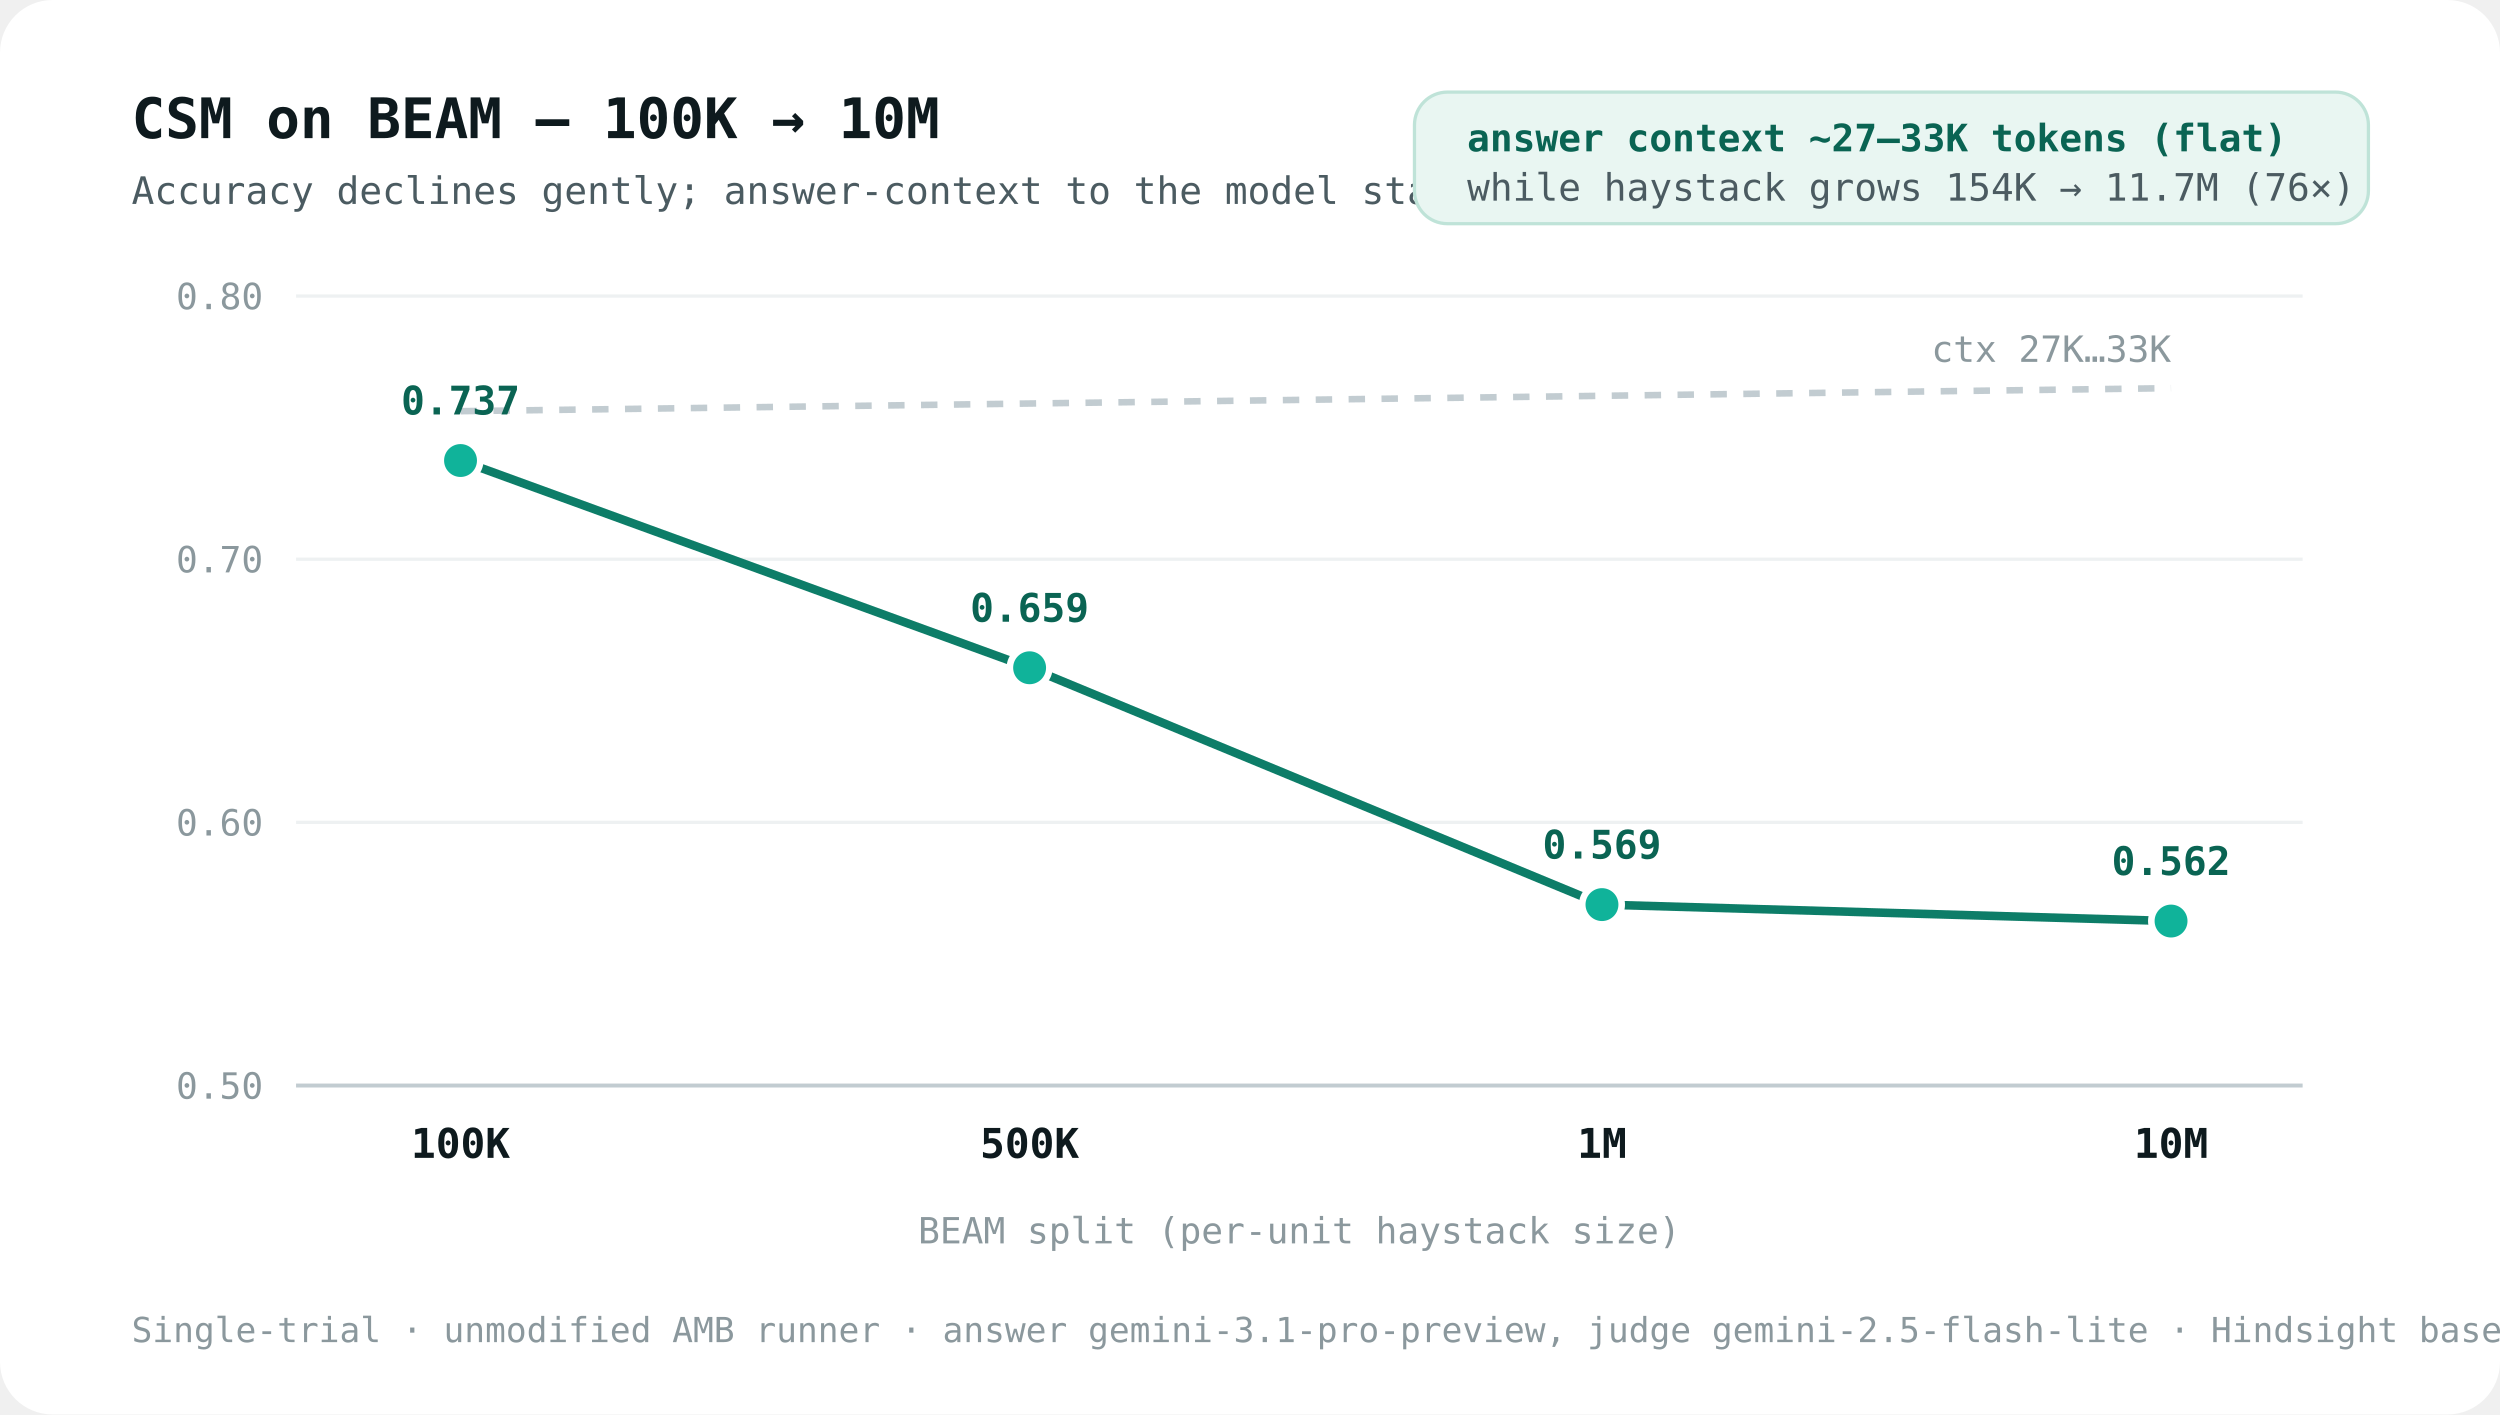
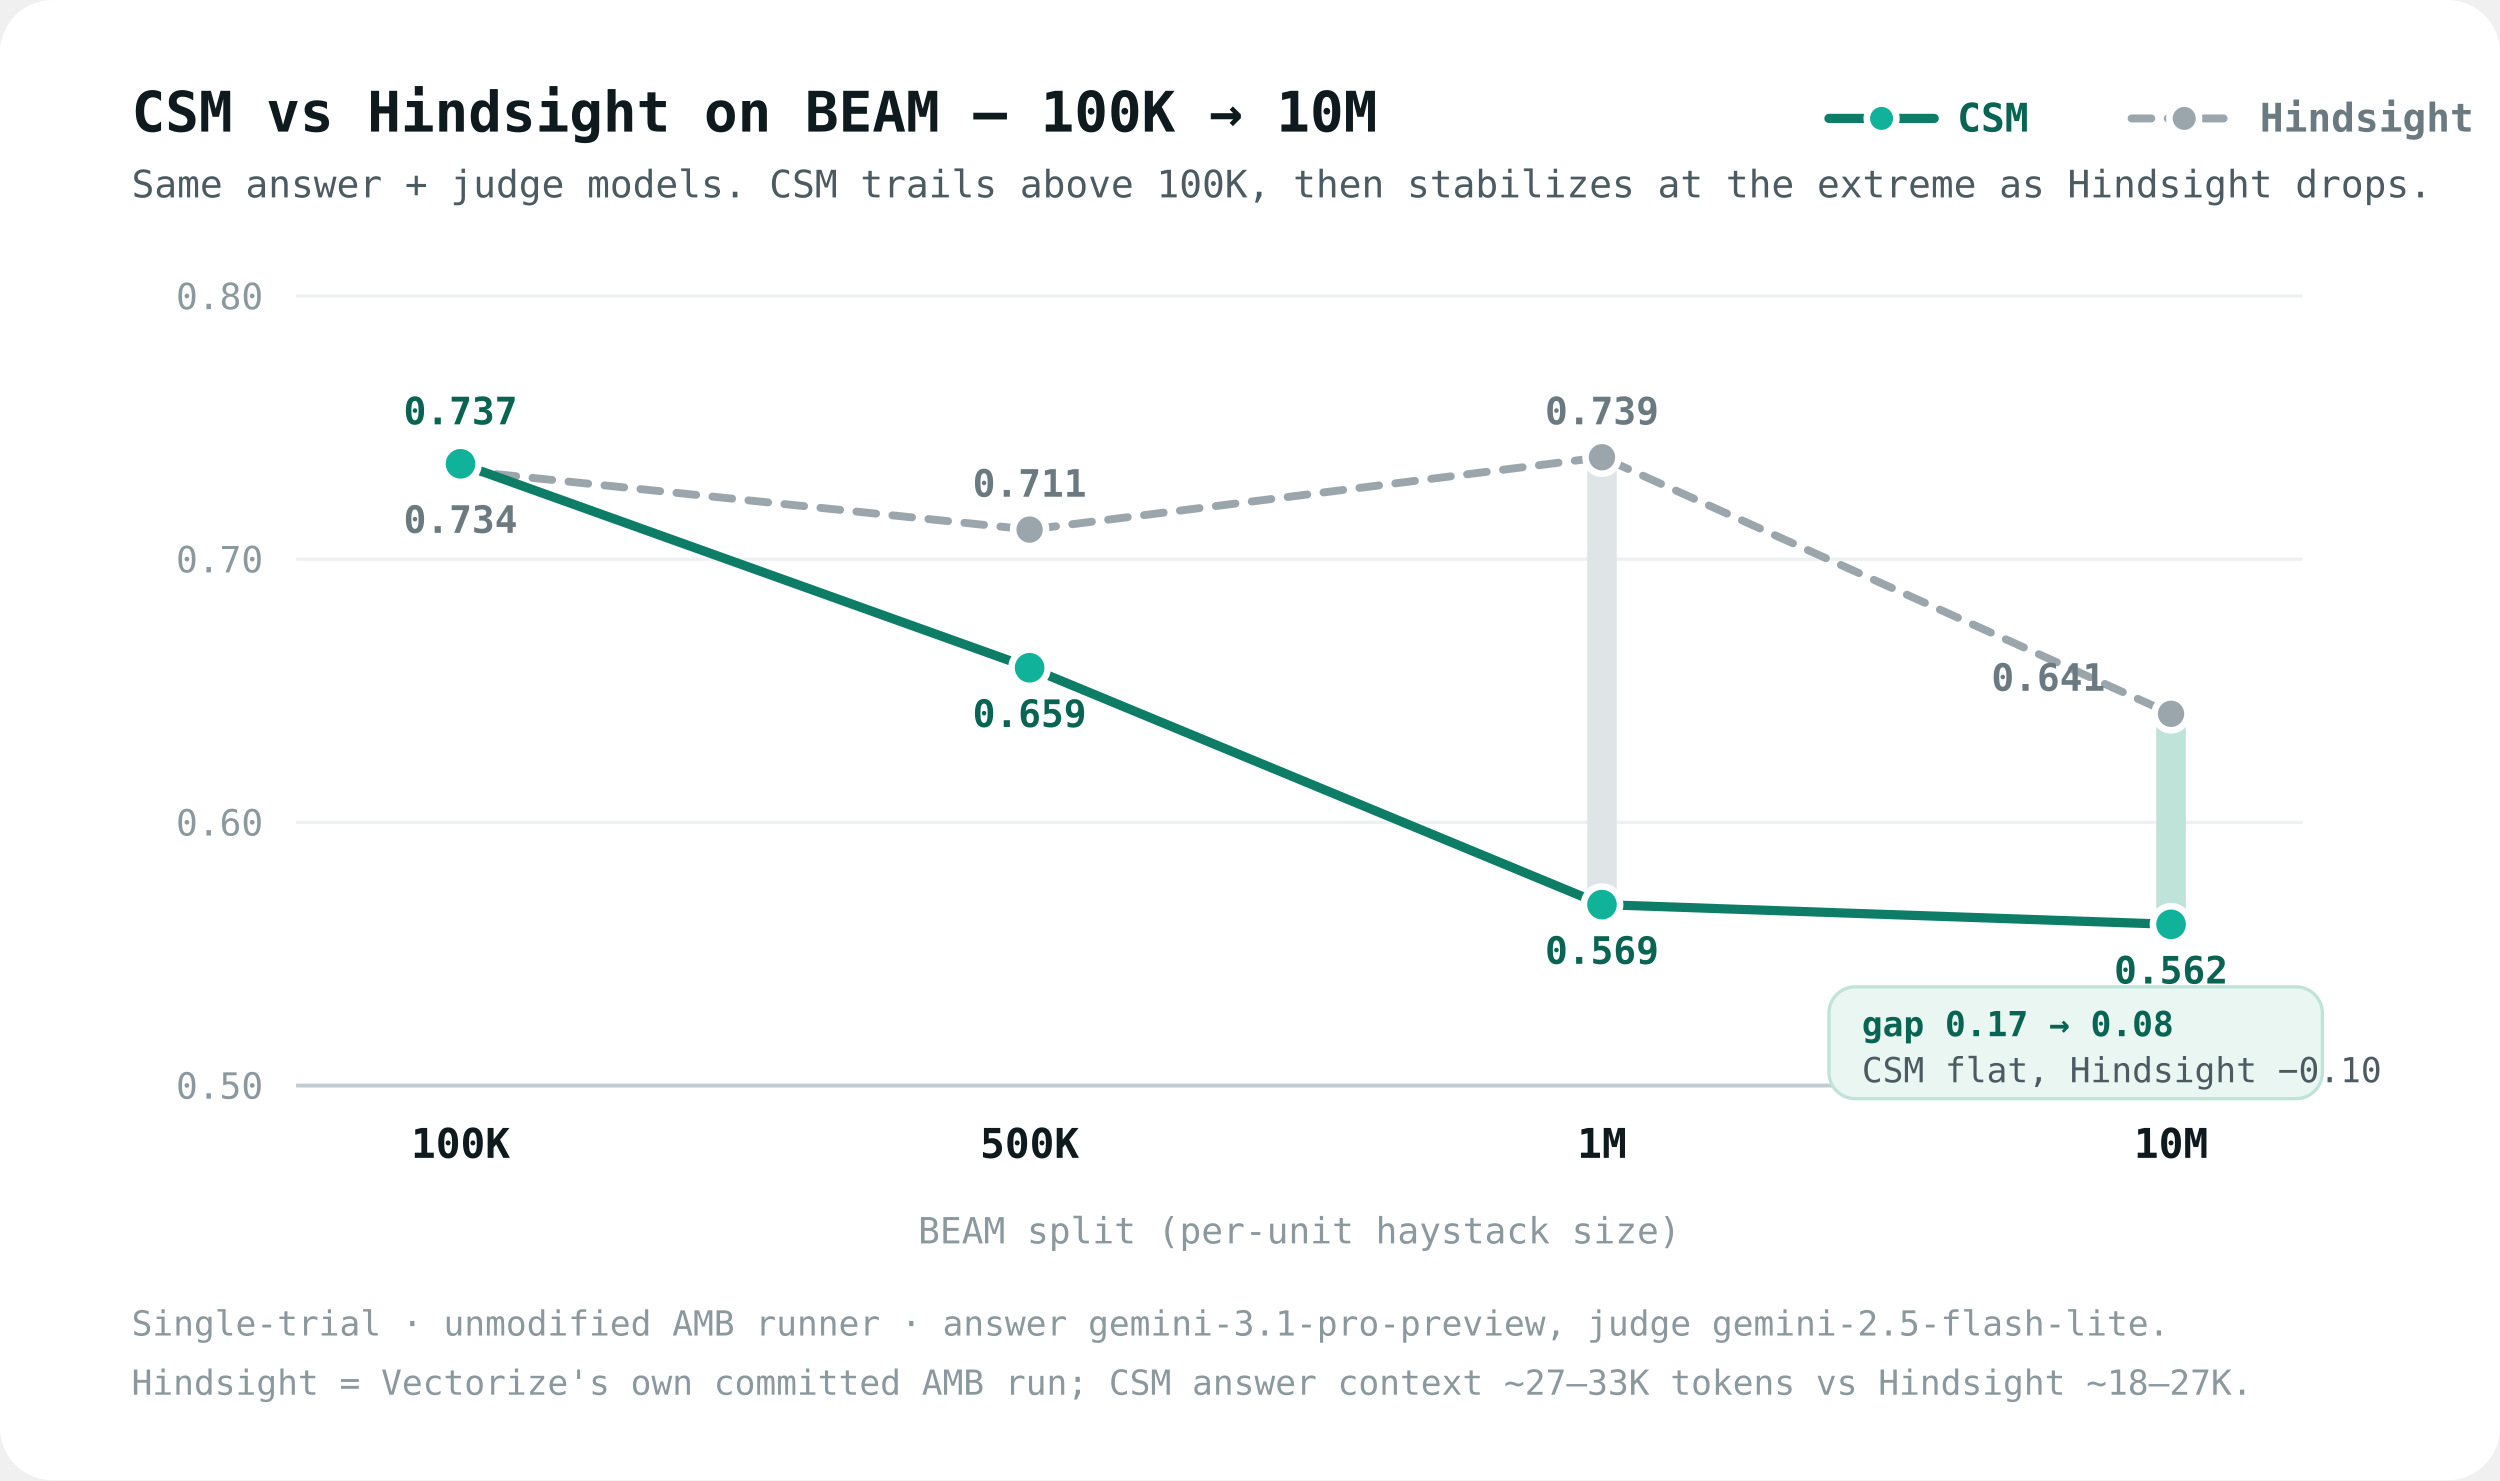
- <svg xmlns="http://www.w3.org/2000/svg" viewBox="0 0 760 430" role="img" aria-labelledby="bl-title bl-desc">
+ <svg xmlns="http://www.w3.org/2000/svg" viewBox="0 0 760 450" role="img" aria-labelledby="bl-title bl-desc">
  <style>
    text { font-family: ui-monospace, "Cascadia Code", "SF Mono", Consolas, "DejaVu Sans Mono", monospace; }
    .ttl { font-size: 17px; font-weight: 600; fill: #0e1a1e; }
    .sub { font-size: 11.5px; fill: #4b5b61; }
    .ax  { font-size: 11px; fill: #8b989d; }
    .xl  { font-size: 12.5px; font-weight: 600; fill: #0e1a1e; }
-     .val { font-size: 12px; font-weight: 600; fill: #0a6453; }
+     .csmv { font-size: 11.5px; font-weight: 600; fill: #0a6453; }
+     .hindv { font-size: 11.5px; font-weight: 600; fill: #6b7a80; }
    .cap { font-size: 10.5px; fill: #8b989d; }
    .grid { stroke: #eef1f2; stroke-width: 1; }
    .axis { stroke: #c2ccd1; stroke-width: 1.2; }
-     .acc { fill: none; stroke: #0d7d68; stroke-width: 2.6; stroke-linejoin: round; stroke-linecap: round; }
-     .dot { fill: #10b39a; stroke: #fff; stroke-width: 2; }
-     .ctx { fill: none; stroke: #c2ccd1; stroke-width: 2; stroke-dasharray: 5 5; }
-     .pill { fill: #e9f6f2; stroke: #bfe3d8; }
-     .pilltext { font-size: 11.5px; font-weight: 600; fill: #0a6453; }
+     .csm { fill: none; stroke: #0d7d68; stroke-width: 2.8; stroke-linejoin: round; stroke-linecap: round; }
+     .csmdot { fill: #10b39a; stroke: #fff; stroke-width: 2; }
+     .hind { fill: none; stroke: #9aa6ac; stroke-width: 2.4; stroke-linejoin: round; stroke-linecap: round; stroke-dasharray: 6 5; }
+     .hinddot { fill: #9aa6ac; stroke: #fff; stroke-width: 2; }
+     .leg { font-size: 12px; font-weight: 600; }
+     .narrow { fill: #e9f6f2; stroke: #bfe3d8; }
+     .narrowt { font-size: 10.5px; font-weight: 600; fill: #0a6453; }
  </style>
-   <rect width="760" height="430" rx="16" fill="#ffffff" />
-   <text class="ttl" x="40" y="42">CSM on BEAM — 100K → 10M</text>
-   <text class="sub" x="40" y="62">Accuracy declines gently; answer-context to the model stays flat</text>
-   <rect class="pill" x="430" y="28" width="290" height="40" rx="10" />
-   <text class="pilltext" x="446" y="46">answer context ~27–33K tokens (flat)</text>
-   <text class="pilltext" x="446" y="61" style="font-weight:400;fill:#4b5b61">while haystack grows 154K → 11.7M (76×)</text>
+   <rect width="760" height="450" rx="16" fill="#ffffff" />
+   <text class="ttl" x="40" y="40">CSM vs Hindsight on BEAM — 100K → 10M</text>
+   <text class="sub" x="40" y="60">Same answer + judge models. CSM trails above 100K, then stabilizes at the extreme as Hindsight drops.</text>
+   <line x1="556" y1="36" x2="588" y2="36" class="csm" />
+   <circle cx="572" cy="36" r="4.5" class="csmdot" />
+   <text class="leg" x="595" y="40" fill="#0a6453">CSM</text>
+   <line x1="648" y1="36" x2="680" y2="36" class="hind" />
+   <circle cx="664" cy="36" r="4.5" class="hinddot" />
+   <text class="leg" x="687" y="40" fill="#6b7a80">Hindsight</text>
  <line class="grid" x1="90" y1="90" x2="700" y2="90" />
  <line class="grid" x1="90" y1="170" x2="700" y2="170" />
  <line class="grid" x1="90" y1="250" x2="700" y2="250" />
  <line class="axis" x1="90" y1="330" x2="700" y2="330" />
  <text class="ax" x="80" y="94" text-anchor="end">0.80</text>
  <text class="ax" x="80" y="174" text-anchor="end">0.70</text>
  <text class="ax" x="80" y="254" text-anchor="end">0.60</text>
  <text class="ax" x="80" y="334" text-anchor="end">0.50</text>
-   <line class="ctx" x1="140" y1="125" x2="660" y2="118" />
-   <text class="ax" x="660" y="110" text-anchor="end" style="fill:#8b989d">ctx 27K…33K</text>
-   <path class="acc" d="M140 140 L313 203 L487 275 L660 280" />
-   <circle class="dot" cx="140" cy="140" r="6" />
-   <circle class="dot" cx="313" cy="203" r="6" />
-   <circle class="dot" cx="487" cy="275" r="6" />
-   <circle class="dot" cx="660" cy="280" r="6" />
-   <text class="val" x="140" y="126" text-anchor="middle">0.737</text>
-   <text class="val" x="313" y="189" text-anchor="middle">0.659</text>
-   <text class="val" x="487" y="261" text-anchor="middle">0.569</text>
-   <text class="val" x="660" y="266" text-anchor="middle">0.562</text>
+   <line x1="487" y1="139" x2="487" y2="275" stroke="#dfe5e7" stroke-width="9" stroke-linecap="round" />
+   <line x1="660" y1="217" x2="660" y2="281" stroke="#bfe3d8" stroke-width="9" stroke-linecap="round" />
+   <rect class="narrow" x="556" y="300" width="150" height="34" rx="8" />
+   <text class="narrowt" x="566" y="315">gap 0.17 → 0.08</text>
+   <text class="narrowt" x="566" y="329" style="font-weight:400;fill:#4b5b61">CSM flat, Hindsight −0.10</text>
+   <path class="hind" d="M140 143 L313 161 L487 139 L660 217" />
+   <circle class="hinddot" cx="140" cy="143" r="5" />
+   <circle class="hinddot" cx="313" cy="161" r="5" />
+   <circle class="hinddot" cx="487" cy="139" r="5" />
+   <circle class="hinddot" cx="660" cy="217" r="5" />
+   <text class="hindv" x="140" y="162" text-anchor="middle">0.734</text>
+   <text class="hindv" x="313" y="151" text-anchor="middle">0.711</text>
+   <text class="hindv" x="487" y="129" text-anchor="middle">0.739</text>
+   <text class="hindv" x="640" y="210" text-anchor="end">0.641</text>
+   <path class="csm" d="M140 141 L313 203 L487 275 L660 281" />
+   <circle class="csmdot" cx="140" cy="141" r="5.5" />
+   <circle class="csmdot" cx="313" cy="203" r="5.5" />
+   <circle class="csmdot" cx="487" cy="275" r="5.5" />
+   <circle class="csmdot" cx="660" cy="281" r="5.5" />
+   <text class="csmv" x="140" y="129" text-anchor="middle">0.737</text>
+   <text class="csmv" x="313" y="221" text-anchor="middle">0.659</text>
+   <text class="csmv" x="487" y="293" text-anchor="middle">0.569</text>
+   <text class="csmv" x="660" y="299" text-anchor="middle">0.562</text>
  <text class="xl" x="140" y="352" text-anchor="middle">100K</text>
  <text class="xl" x="313" y="352" text-anchor="middle">500K</text>
  <text class="xl" x="487" y="352" text-anchor="middle">1M</text>
  <text class="xl" x="660" y="352" text-anchor="middle">10M</text>
  <text class="ax" x="395" y="378" text-anchor="middle">BEAM split (per-unit haystack size)</text>
-   <text class="cap" x="40" y="408">Single-trial · unmodified AMB runner · answer gemini-3.1-pro-preview, judge gemini-2.5-flash-lite · Hindsight baseline exists only at 100K.</text>
+   <text class="cap" x="40" y="406">Single-trial · unmodified AMB runner · answer gemini-3.1-pro-preview, judge gemini-2.5-flash-lite.</text>
+   <text class="cap" x="40" y="424">Hindsight = Vectorize's own committed AMB run; CSM answer context ~27–33K tokens vs Hindsight ~18–27K.</text>
</svg>
